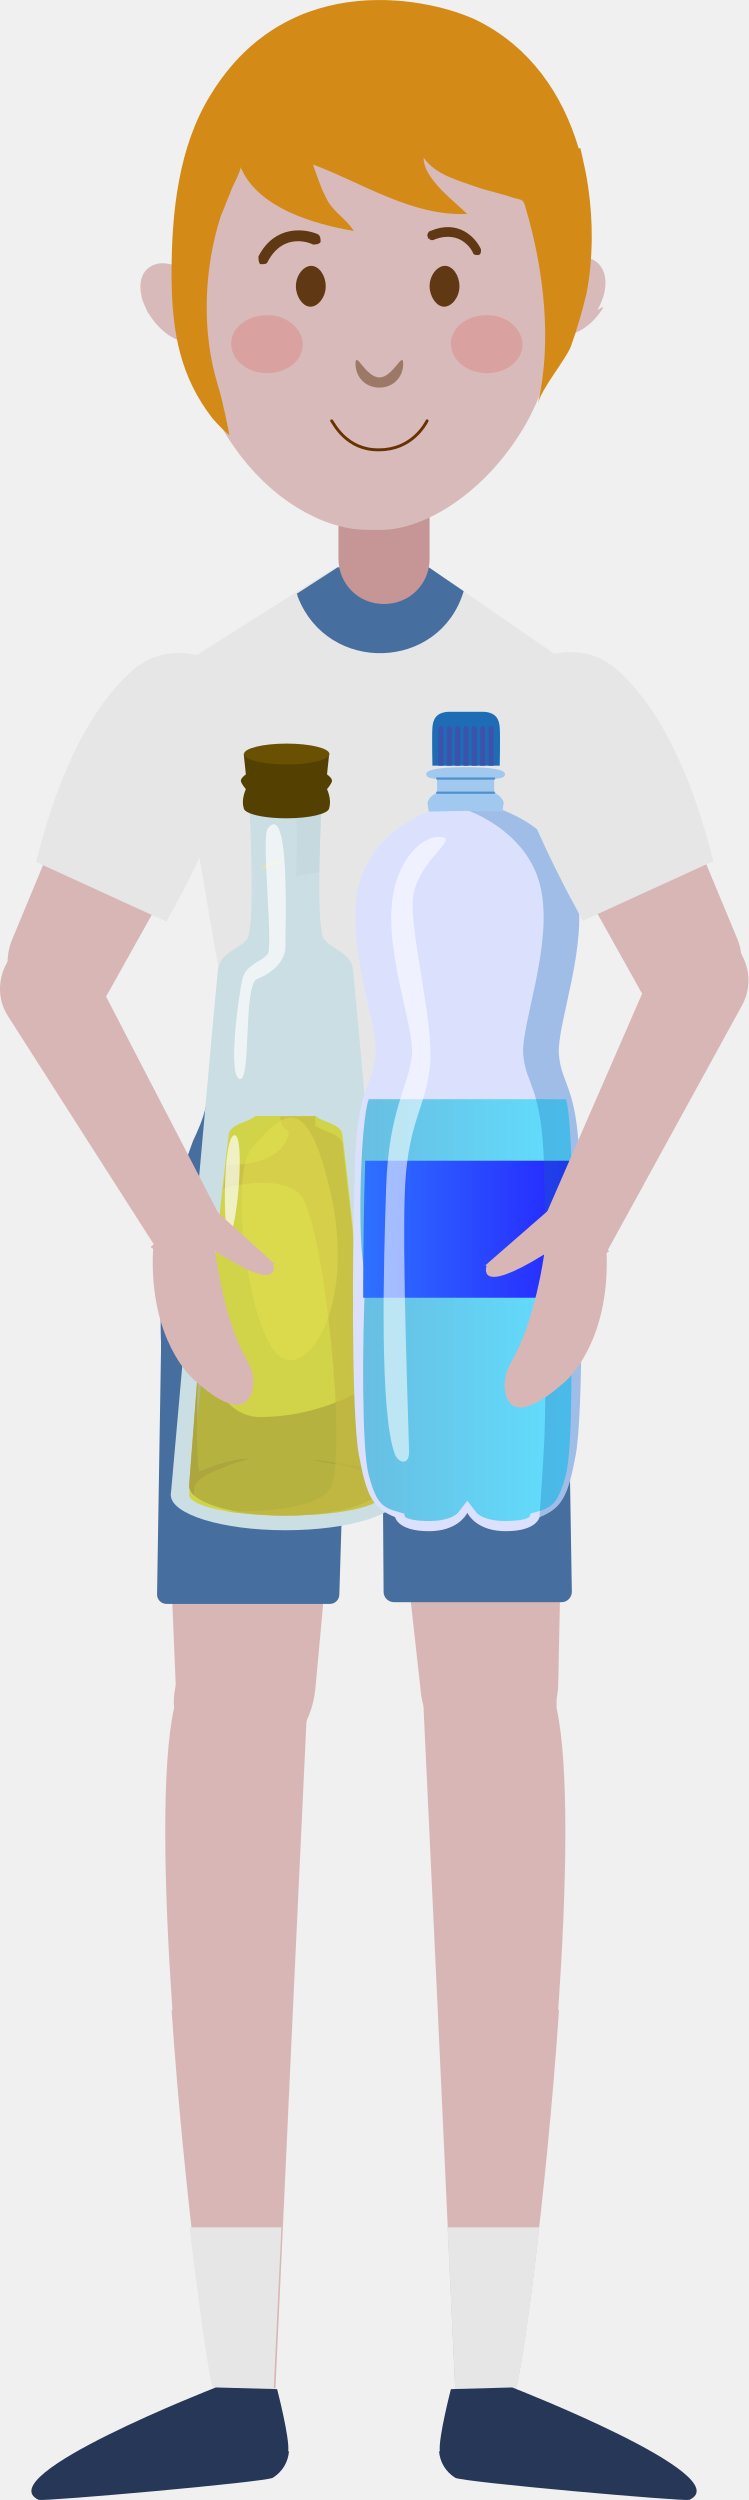
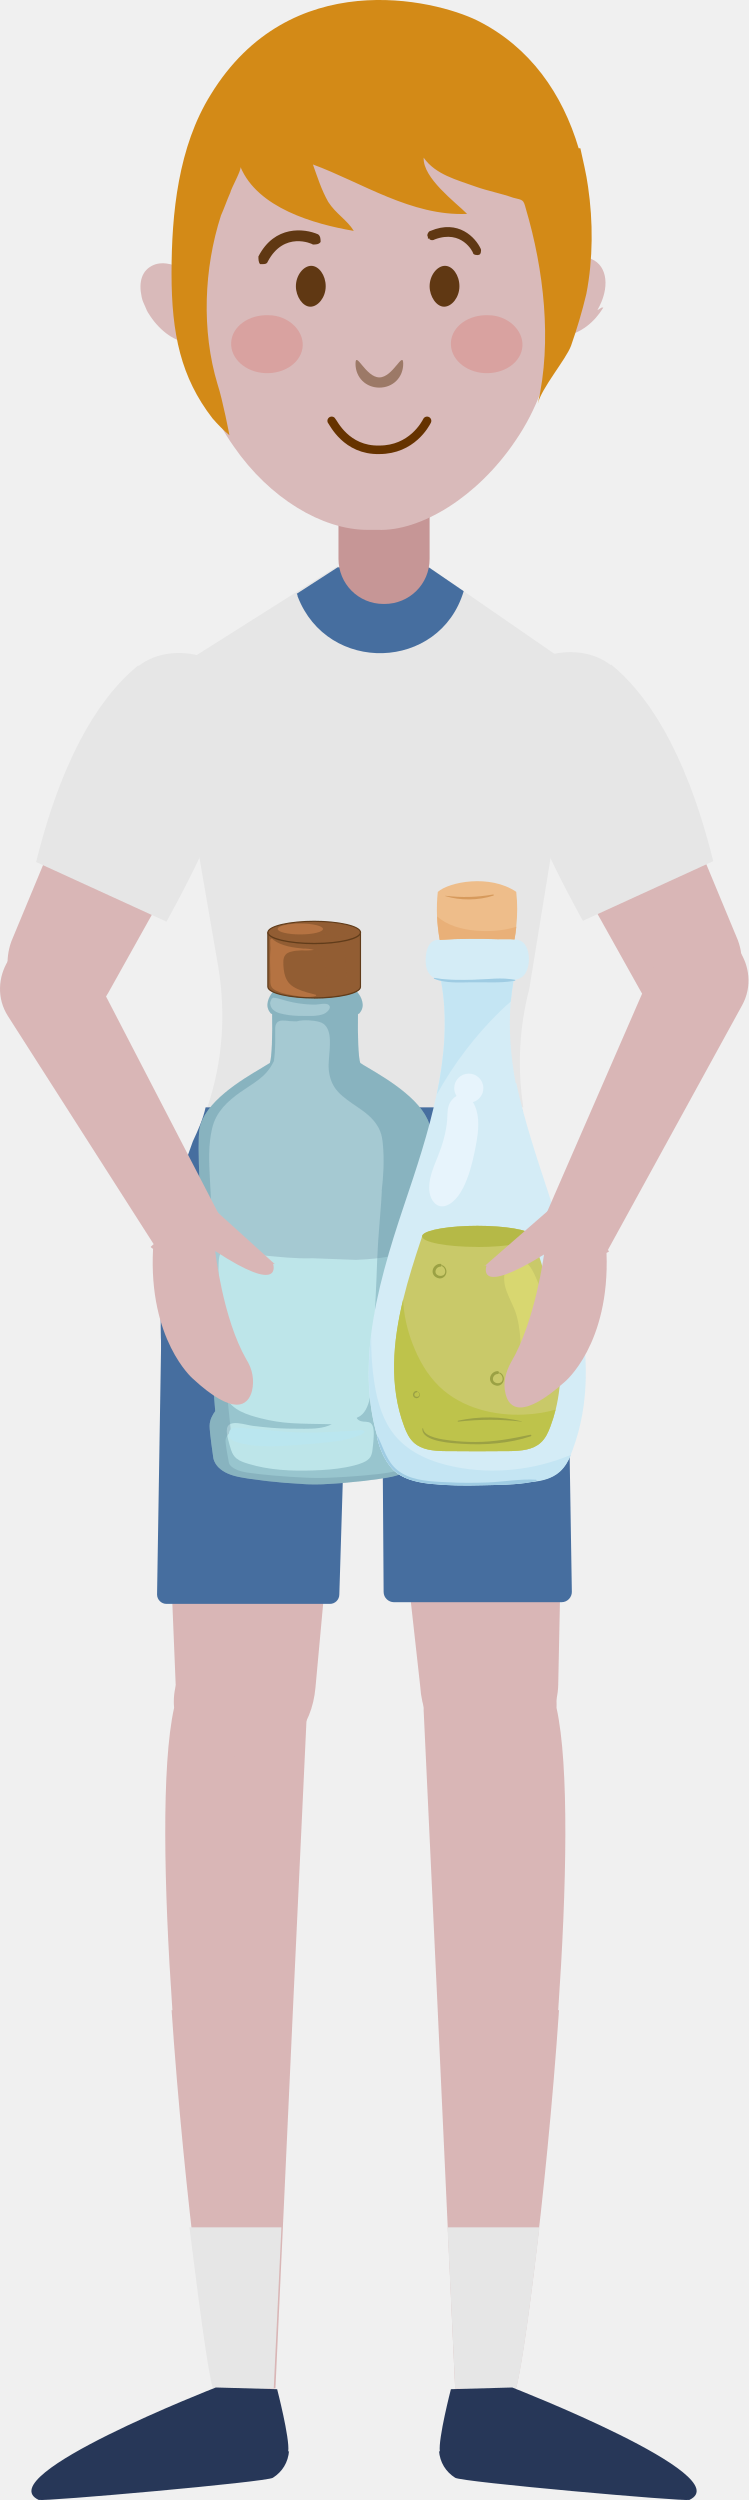
- <svg xmlns="http://www.w3.org/2000/svg" id="Ebene_2" data-name="Ebene 2" viewBox="0 0 254.64 850.5">
+ <svg xmlns="http://www.w3.org/2000/svg" id="Layer_2" data-name="Layer 2" viewBox="0 0 87.88 293.52">
  <defs>
    <style>
      .cls-1 {
+         fill: #bae6ef;
+       }
+ 
+       .cls-2, .cls-3 {
+         fill: #603813;
+       }
+ 
+       .cls-4 {
+         fill: #273758;
+       }
+ 
+       .cls-5 {
+         fill: #eebd8a;
+       }
+ 
+       .cls-6 {
+         fill: #e6e6e6;
+       }
+ 
+       .cls-7 {
+         fill: #e7f4fc;
+       }
+ 
+       .cls-8 {
+         fill: #c69696;
+       }
+ 
+       .cls-9 {
+         fill: #c9c969;
+       }
+ 
+       .cls-10 {
+         fill: #d9a2a0;
+       }
+ 
+       .cls-11 {
+         fill: #d4ecf6;
+       }
+ 
+       .cls-12 {
+         fill: #c4e5f3;
+       }
+ 
+       .cls-13 {
+         fill: #578c9e;
+       }
+ 
+       .cls-14 {
+         fill: #d79a5c;
+       }
+ 
+       .cls-15 {
+         fill: #9fcce3;
+       }
+ 
+       .cls-16 {
+         opacity: .51;
+       }
+ 
+       .cls-16, .cls-3 {
+         isolation: isolate;
+       }
+ 
+       .cls-16, .cls-17 {
+         fill: #925d33;
+       }
+ 
+       .cls-18 {
+         fill: #b57342;
+       }
+ 
+       .cls-19 {
+         fill: #b5b947;
+       }
+ 
+       .cls-20 {
+         fill: #613c1a;
+       }
+ 
+       .cls-21 {
+         fill: #bec34b;
+       }
+ 
+       .cls-22 {
+         fill: #d8d770;
+       }
+ 
+       .cls-23 {
+         fill: #9ba144;
+       }
+ 
+       .cls-24 {
+         opacity: .36;
+       }
+ 
+       .cls-25 {
+         fill: #a5c9d2;
+       }
+ 
+       .cls-3 {
+         opacity: .5;
+       }
+ 
+       .cls-26 {
+         fill: #bde5e9;
+       }
+ 
+       .cls-27 {
        fill: #d9b6b6;
      }

-       .cls-2 {
-         fill: #ede152;
-         opacity: .38;
-       }
- 
-       .cls-2, .cls-3, .cls-4, .cls-5, .cls-6, .cls-7, .cls-8 {
-         isolation: isolate;
-       }
- 
-       .cls-3 {
-         fill: #c4ba44;
-       }
- 
-       .cls-3, .cls-5 {
-         opacity: .64;
-       }
- 
-       .cls-9 {
-         opacity: .29;
-       }
- 
-       .cls-10 {
+       .cls-28 {
+         fill: #e9b078;
+       }
+ 
+       .cls-29 {
+         fill: #466e9f;
+       }
+ 
+       .cls-30 {
+         fill: #d9baba;
+       }
+ 
+       .cls-31 {
        fill: none;
        stroke: #630;
        stroke-linecap: round;
        stroke-miterlimit: 10;
      }

-       .cls-11 {
-         fill: #d9a2a0;
-       }
- 
-       .cls-12 {
-         fill: #cbdee3;
-       }
- 
-       .cls-4 {
-         fill: #bfd0d6;
-         opacity: .37;
-       }
- 
-       .cls-13 {
+       .cls-32 {
        fill: #d38a17;
      }
- 
-       .cls-14 {
-         fill: #d9baba;
-       }
- 
-       .cls-15 {
-         fill: #a1c8ee;
-       }
- 
-       .cls-16, .cls-8 {
-         fill: #603813;
-       }
- 
-       .cls-17 {
-         fill: #1e6cb6;
-       }
- 
-       .cls-18 {
-         fill: #e2e3ac;
-       }
- 
-       .cls-19 {
-         opacity: .56;
-       }
- 
-       .cls-5 {
-         fill: #a89f3b;
-       }
- 
-       .cls-20 {
-         fill: #273758;
-       }
- 
-       .cls-21 {
-         fill: url(#Unbenannter_Verlauf_14);
-       }
- 
-       .cls-22 {
-         fill: #1065b2;
-       }
- 
-       .cls-23 {
-         fill: #b8ae40;
-       }
- 
-       .cls-6 {
-         opacity: .67;
-       }
- 
-       .cls-6, .cls-7 {
-         fill: #fff;
-       }
- 
-       .cls-7 {
-         opacity: .57;
-       }
- 
-       .cls-24 {
-         fill: #466e9f;
-       }
- 
-       .cls-25 {
-         fill: #695101;
-       }
- 
-       .cls-26 {
-         fill: #c69696;
-       }
- 
-       .cls-27 {
-         fill: #544101;
-       }
- 
-       .cls-8 {
-         opacity: .5;
-       }
- 
-       .cls-28 {
-         fill: #3d52aa;
-       }
- 
-       .cls-29 {
-         fill: #d1d349;
-       }
- 
-       .cls-30 {
-         fill: url(#Unbenannter_Verlauf_16);
-       }
- 
-       .cls-31 {
-         fill: #dbe1fd;
-       }
- 
-       .cls-32 {
-         fill: #e6e6e6;
-       }
    </style>
-     <linearGradient id="Unbenannter_Verlauf_16" data-name="Unbenannter Verlauf 16" x1="122.6" y1="3899.35" x2="195.07" y2="3899.35" gradientTransform="translate(0 4345.05) scale(1 -1)" gradientUnits="userSpaceOnUse">
-       <stop offset="0" stop-color="#68bee2" />
-       <stop offset="1" stop-color="#61dfff" />
-     </linearGradient>
-     <linearGradient id="Unbenannter_Verlauf_14" data-name="Unbenannter Verlauf 14" x1="123.54" y1="3926.86" x2="194.41" y2="3926.86" gradientTransform="translate(0 4345.05) scale(1 -1)" gradientUnits="userSpaceOnUse">
-       <stop offset="0" stop-color="#2e71ff" />
-       <stop offset="1" stop-color="#2626ff" />
-     </linearGradient>
  </defs>
-   <g id="svg">
+   <g id="Layer_1-2" data-name="Layer 1">
    <g id="german-boy-bottles">
      <g>
-         <path class="cls-1" d="M190.2,683.57c-4.35,64.04-13.33,130.39-15.36,130.39l-19.99-1.45-6.08-131.84-4.64-98.81v-4.06c0-1.45,0-2.61.58-4.06,2.61-10.72,12.17-18.25,23.47-17.1,12.75.87,21.73,11.59,21.15,24.34,4.35,19.7,3.48,60.85.58,102.86h.29v-.29Z" />
-         <path class="cls-32" d="M183.53,757.74c-3.77,32.45-7.24,56.21-8.69,56.21l-19.99-1.45-2.61-54.76h31.29Z" />
-         <path class="cls-20" d="M149.34,833.66c.29,4.06,2.32,7.24,5.51,9.27,2.03,1.45,77.65,8.11,79.68,7.53,17.1-8.11-60.27-38.25-60.27-38.25l-20.86.58s-4.35,16.81-3.77,21.15h-.29v-.29Z" />
-         <g>
-           <path class="cls-1" d="M193.09,452.05l-2.61,93.01-.58,28.11c-.29,13.04-10.72,23.76-23.47,24.34-13.62.58-22.6-9.85-23.47-23.76l-3.19-28.69-9.27-87.8v-2.61c0-16.52,12.75-30.13,28.98-31.58,17.39-1.45,32.74,11.59,34.19,28.98h-.58,0Z" />
-           <path class="cls-24" d="M193.09,452.05l1.45,89.53c0,1.74-1.45,3.48-3.48,3.48h-57.08c-1.74,0-3.48-1.45-3.48-3.48l-.58-84.61v-2.61c0-16.52,12.75-30.13,28.98-31.58,17.39-1.45,32.74,11.59,34.19,28.98h0v.29h0Z" />
-         </g>
-       </g>
-       <g>
-         <path class="cls-1" d="M58.36,683.57c4.35,64.04,13.33,130.39,15.36,130.39l19.99-1.45,6.08-131.84,4.64-98.81v-4.06c0-1.45,0-2.61-.58-4.06-2.61-10.72-12.17-18.25-23.47-17.1-12.75.87-22.31,11.59-21.15,24.34-4.35,19.7-3.48,60.85-.58,102.86h-.29v-.29Z" />
-         <path class="cls-32" d="M95.74,757.74l-2.61,54.76-19.99,1.45c-1.45,0-4.64-23.76-8.69-56.21h31.29Z" />
-         <path class="cls-20" d="M98.34,833.66c-.29,4.06-2.32,7.24-5.51,9.27-2.03,1.45-77.65,8.11-79.68,7.53-17.1-8.11,60.27-38.25,60.27-38.25l20.86.58s4.35,16.81,3.77,21.15h.29v-.29Z" />
-         <g>
-           <path class="cls-1" d="M118.05,454.95v2.32l-8.11,88.38-2.61,28.4c-1.16,13.62-9.85,24.34-23.47,24.05-13.04-.58-23.18-11.01-24.05-24.05l-1.16-28.11-3.77-92.72c1.45-17.39,16.52-30.42,33.9-29.56,16.81.87,29.27,15.07,29.27,31.58h0v-.29Z" />
-           <path class="cls-24" d="M118.05,454.95v2.32l-2.61,85.19c0,1.74-1.45,3.19-3.19,3.19h-55.63c-1.74,0-3.19-1.45-3.19-3.19l1.45-89.53c1.45-17.39,16.52-30.42,33.9-29.56,16.81.87,29.27,15.07,29.27,31.58h0Z" />
-         </g>
-       </g>
-       <path class="cls-32" d="M197.73,228.65l-3.77,22.31-13.91,85.48c-3.48,13.33-4.06,26.95-2.03,40.28h-107.5c5.22-15.36,6.37-31.58,3.77-47.52l-13.33-77.36-4.06-22.89,4.06-2.32,53.6-33.9h31l48.68,33.61,3.77,2.32h-.29,0Z" />
-       <path class="cls-24" d="M192.8,461.32l-59.98,25.5h-17.68l-59.98-24.92c-1.74-17.1,1.16-43.17,5.8-59.98,1.45-4.93,3.19-9.56,4.64-13.62,1.74-3.77,3.48-7.53,4.35-11.59h107.5c1.16,6.08,2.32,12.75,4.35,18.54,2.32,7.24,4.64,15.94,6.08,26.66,1.74,10.14,5.51,26.08,3.77,39.41h1.16Z" />
-       <path class="cls-24" d="M157.74,201.12h0c-8.11,27.24-46.36,28.4-56.5,1.74,0,0,0-.58-.29-.87l13.91-8.98h31l11.88,8.11h-.29.29Z" />
-       <g>
-         <path class="cls-26" d="M130.51,205.47h0c-8.69,0-15.36-6.95-15.36-15.36v-22.89h31v22.89c0,8.69-6.95,15.36-15.36,15.36h-.29Z" />
-         <path class="cls-14" d="M205.26,104.63c-3.19,5.22-7.82,8.69-12.75,9.56h-4.06c-1.45,13.33-6.08,25.5-13.04,35.64-13.04,19.41-32.45,31-46.94,30.42h-3.48c-15.36,0-33.32-10.72-45.49-28.4-6.95-9.85-11.88-21.73-13.91-35.35h-1.16c-4.64,0-9.85-3.77-13.33-8.98-.58-.87-1.16-1.74-1.45-2.61-.58-1.45-1.16-2.32-1.45-3.77h0c-1.16-5.22,0-9.27,4.06-11.01h0c3.48-1.45,7.82,0,11.88,2.32,3.19-40.57,28.4-76.5,59.98-77.36,9.56,0,18.83,2.61,26.95,7.82,7.82,4.93,14.78,12.17,20.57,21.44h0c8.11,13.33,13.91,30.42,15.65,47.52h0c1.74-1.74,3.77-3.19,5.8-3.77,2.61-1.45,5.8-1.45,8.11,0,5.51,2.32,6.37,9.85,2.03,17.39l1.45-.87h.58Z" />
-         <g>
-           <path class="cls-16" d="M89.36,89.86c.58,0,1.45,0,1.74-.87,5.51-10.43,15.07-6.08,15.36-5.8.87,0,2.03,0,2.61-.87,0-.87,0-2.03-.87-2.61-4.64-2.03-14.78-3.19-20.28,7.53,0,.87,0,2.03.58,2.61h.87Z" />
-           <path class="cls-16" d="M146.15,81.45s.87.58,1.74,0c9.27-3.48,13.04,4.35,13.04,4.64,0,.58,1.45.87,2.03.58.58,0,.87-1.45.58-2.03-1.74-3.77-7.53-10.14-17.1-6.08-.58,0-1.45,1.45-.87,2.03v.58h.58v.29Z" />
-           <path class="cls-16" d="M100.66,97.39c0,3.48,2.32,6.95,4.93,6.95s5.22-3.19,5.22-6.95-2.32-6.95-4.93-6.95-5.22,3.19-5.22,6.95Z" />
-           <path class="cls-16" d="M146.15,97.39c0,3.48,2.32,6.95,4.93,6.95s5.22-3.19,5.22-6.95-2.32-6.95-4.93-6.95-5.22,3.19-5.22,6.95Z" />
-           <path class="cls-10" d="M112.83,143.17c.58.58,4.93,10.14,16.23,9.85,11.01,0,15.65-8.69,16.23-9.85" />
-           <path class="cls-8" d="M137.17,123.76c0,4.64-3.48,8.11-8.11,8.11s-8.11-3.48-8.11-8.11,3.48,4.64,8.11,4.64,8.11-9.27,8.11-4.64Z" />
-           <path class="cls-11" d="M166.15,107.24c6.37,0,11.88,4.93,11.59,10.43-.29,5.51-6.08,9.56-12.75,9.27s-11.88-4.93-11.59-10.43c.29-5.51,6.08-9.56,12.75-9.27Z" />
-           <path class="cls-11" d="M91.39,107.24c6.37,0,11.88,4.93,11.59,10.43s-6.08,9.56-12.75,9.27-11.88-4.93-11.59-10.43,6.08-9.56,12.75-9.27Z" />
-         </g>
-         <path class="cls-13" d="M196.86,50.45c-5.51-18.54-16.52-34.48-34.48-43.46-14.78-7.24-63.75-18.83-90.69,25.21-11.01,17.68-13.33,40.28-13.33,60.85s3.19,35.35,13.91,49.26c1.74,2.03,3.77,4.06,5.8,5.8,0,0-2.32-12.17-4.06-17.39-5.51-18.25-4.64-39.41,1.16-57.37,1.16-2.61,2.03-5.22,3.19-7.82.29-1.45,3.77-7.53,3.48-8.69,5.8,13.91,24.92,19.41,38.54,21.73-2.32-3.77-6.08-5.8-8.69-9.85-2.32-4.06-3.77-8.69-5.22-12.75,16.52,6.08,33.61,17.68,52.45,16.81-4.06-4.06-15.07-12.17-14.78-19.12,4.06,5.8,11.3,7.53,17.68,9.85,4.06,1.45,8.69,2.32,12.75,3.77,3.48.87,3.48.58,4.35,3.77,6.08,20.57,8.98,45.2,4.06,66.35,1.16-5.22,9.56-15.07,11.3-19.7,2.03-5.8,3.77-11.59,5.22-17.68,2.32-11.88,2.32-24.63.58-36.51-.58-4.35-1.74-8.98-2.61-13.04h-.58Z" />
-       </g>
-       <g>
-         <path class="cls-1" d="M20.11,347.45h0c-12.75-.58-20.86-14.49-16.23-27.24l32.74-78.81c4.93-12.46,17.96-18.83,29.84-14.2h0c13.91,5.51,19.41,22.89,11.88,36.22l-41.44,74.18c-3.48,6.37-10.14,9.85-17.1,9.56h.29v.29Z" />
-         <g id="s-deception-b-vinegar-closed-after">
-           <path class="cls-12" d="M136.13,508.56H58.11s15.27-172.44,16.02-178.54c.76-6.1,6.62-6.59,9.84-10.44,2.6-3.1,1.49-32.76.96-44.12-.13-2.73-.22-4.4-.22-4.4l12.41-.22,12.41.22s-.72,13.01-.88,25.6c-.13,10.73.14,21.15,1.62,22.92,3.22,3.84,9.08,4.34,9.84,10.44.75,6.1,16.02,178.54,16.02,178.54Z" />
-           <ellipse class="cls-12" cx="97.12" cy="508.56" rx="39.01" ry="12.03" />
-           <path class="cls-29" d="M129.92,508.45c0,.66-.41,1.3-1.17,1.9-3.82,3.03-16.53,5.25-31.62,5.25-7.63,0-14.65-.57-20.23-1.52h0c-5.04-.86-8.89-2.04-10.93-3.4-1.06-.7-1.63-1.45-1.63-2.23,0-.11.01-.23.04-.34.21-1.91,1.27-11.75,2.71-25.07.27-2.47.55-5.05.84-7.73,2.59-23.9,5.99-55.1,8.05-73.65h0c.35-3.19.67-6.01.94-8.35.48-4.26.8-6.94.89-7.44.64-3.63,6.46-3.92,9.17-6.21,1.39-1.17-.08,9.01,0,0h20.32c0,9.05-1.38-1.16,0,0,2.71,2.29,8.54,2.58,9.17,6.21.45,2.56,7,62.81,10.8,97.86.05.5.11.98.16,1.47,0,0,0,0,0,.01,1.32,12.2,2.28,21.08,2.48,22.9.03.11.04.23.04.34Z" />
-           <path class="cls-23" d="M77.52,498.62c-2.84,1.42-11.59,3.71-11.48,8.2.02.74-.02,1.34-.09,1.83-1.06-.99-1.63-2.05-1.63-3.16,0-.16.01-.32.04-.48.21-2.71,1.27-16.6,2.71-35.44.06-.36.12-.73.18-1.1,0,0-.8,31.26.64,32.13,0,0,8.1-3.61,14.55-4.27,6.45-.66-2.08.87-4.92,2.3Z" />
-           <path class="cls-23" d="M128.75,508.18s.68-5.28-5-7.58c-5.68-2.3-17.27-3.5-17.27-3.83s16.17,1.97,18.58,2.51c1.72.39,2.21-16.8,2.35-26.64,1.32,17.25,2.28,29.8,2.48,32.36.03.16.04.32.04.48,0,.93-.41,1.83-1.17,2.69Z" />
-           <path class="cls-5" d="M129.92,505.49c0,.93-.41,1.83-1.17,2.69-3.82,4.28-16.53,7.43-31.62,7.43-7.63,0-14.65-.8-20.23-2.15h0c-5.04-1.22-8.89-2.88-10.93-4.8-1.06-.99-1.63-2.05-1.63-3.16,0-.16.01-.32.04-.48.21-2.71,1.27-16.6,2.71-35.44.27-3.49.55-7.14.84-10.92,3.82,12.82,10.11,23.41,20.54,23.41,17.65,0,31.65-7.02,38.79-11.51.05.7.11,1.39.16,2.07,0,0,0,0,0,.02,1.32,17.25,2.28,29.8,2.48,32.36.03.16.04.32.04.48Z" />
-           <path class="cls-3" d="M129.92,508.62c0,.64-.41,1.27-1.17,1.85-3.82,2.96-16.53,5.13-31.62,5.13-7.63,0-14.65-.55-20.23-1.48h0s28.12,1.28,35.04-7.12c6.92-8.4-1.85-94.17-10.24-101.1-8.32-6.86-25.39-1.59-25.72-1.49.35-3.11.67-5.86.94-8.15,5,.1,16.54-.49,20.22-7.79,3.14-6.25-1.08-1.62-1.81-8.65l11.97-.16c0,8.83-1.38,2.15,0,3.29,2.71,2.23,8.54,2.52,9.17,6.06.46,2.54,7.19,62.96,10.96,96.93,0,0,0,0,0,.01,1.32,11.91,2.28,20.57,2.48,22.34.03.11.04.22.04.33Z" />
-           <path class="cls-4" d="M109.53,271.06s-.72,13.01-.88,25.6l-7.95,1.49s.7-14.21,0-19.86c-.53-4.34-10.95-3.47-15.77-2.83-.13-2.73-.22-4.4-.22-4.4l12.41-.22,12.41.22Z" />
-           <path class="cls-18" d="M88.85,295.58c0-1.42,3.75-2.57,8.37-2.57" />
-           <path class="cls-6" d="M91.07,281.86c-2.23,2.82,1.97,40.11,0,42.73s-7.3,3.34-8.57,8.39c-1.27,5.05-5.11,33.08-.98,34.07,4.13.98,1.06-32.23,6.04-34.07s9.7-6.16,9.55-11.12c-.15-4.97,1.82-49.95-6.05-40Z" />
-           <path class="cls-6" d="M79.53,386.23c-3.76,1.42-3.56,33.11-1.87,34.05,2.73,1.51,6.2-35.69,1.87-34.05Z" />
-           <path class="cls-2" d="M85.78,390.39c-7.98,8.56-1.75,59.98,8.31,70.11,10.05,10.13,27.09-15.61,18.53-54.09-8.55-38.48-17.54-26-26.84-16.01Z" />
-           <path class="cls-27" d="M112.94,265.75c-.2.99-1.69,2.73-1.69,2.73,0,0,1.67,3.51.74,6.36,0,1.96-6.51,3.55-14.54,3.55-3.12,0-6.02-.24-8.39-.65-3.72-.64-6.15-1.7-6.15-2.9-.94-2.86.73-6.36.73-6.36,0,0-1.49-1.73-1.69-2.73-.2-1,1.69-2.29,1.69-2.29l-.73-6.94,8.87.77,5.67.49,14.54-1.26-.74,6.94s1.89,1.29,1.69,2.29Z" />
-           <ellipse class="cls-25" cx="97.53" cy="256.52" rx="14.54" ry="3.55" />
-         </g>
-         <path class="cls-32" d="M47.06,226.33c-11.01,8.98-24.92,27.24-34.77,66.93l44.33,20.28s31-54.47,27.24-75.34c-2.61-14.49-24.63-21.15-36.8-11.59h0v-.29Z" />
-         <path class="cls-1" d="M18.95,319.05h0c4.93.87,8.98,3.77,11.3,8.69l46.07,88.96-22.31,9.27L2.72,345.71c-7.82-12.17,2.32-28.98,16.23-26.66h0Z" />
-         <path class="cls-1" d="M93.6,430.14l-24.41-22.1-17.94,16.18s.47.45.84.63c-1.64,31.01,13.45,44.11,13.45,44.11,14.17,13.12,18.96,9.28,20.24,4.21.85-3.68.14-7.43-1.94-10.69-8.05-14.06-10.57-36.83-10.57-36.83,23.19,15.16,19.69,4.41,19.69,4.41l.55-.19.1.27Z" />
-       </g>
-       <g>
-         <path class="cls-1" d="M234.82,347.16h0c12.75-.58,20.86-14.49,16.23-27.24l-32.74-78.81c-4.93-12.46-17.96-18.83-29.84-14.2h0c-13.91,5.51-19.41,22.89-11.88,36.22l41.44,74.18c3.48,6.37,10.14,9.85,17.1,9.56h-.29v.29Z" />
-         <g id="s-deception-b-water-closed-after">
-           <path class="cls-31" d="M197.2,395.67c-.88-26.43-6.17-26.43-7.05-36.84-.88-10.4,10.58-38.14,5.73-57.64-4.85-19.5-26-26-26-26l-10.9.43-10.9-.43s-21.15,6.5-26,26c-4.85,19.5,6.61,47.24,5.73,57.64-.88,10.4-6.17,10.4-7.05,36.84s-1.32,84.94,1.32,99.24c2.64,14.3,4.85,18.2,12.34,21.23,0,0,.88,4.77,11.46,4.77,9.33,0,12.49-5.05,13.1-6.25.62,1.19,3.77,6.25,13.1,6.25,10.58,0,11.46-4.77,11.46-4.77,7.49-3.03,9.7-6.93,12.34-21.23,2.64-14.3,2.2-72.8,1.32-99.24Z" />
-           <path class="cls-30" d="M192.51,373.95c2.86,7.65,2.6,68.39,1.9,75.85-4.37,13.66-.26-49.59.11-46.67.36,2.86-1.11-1.95,0,0,1.77,3.11-1.33,22.5-.79,33.27.9,18.05,1.26,56.49-1.27,65.61-2.56,9.22-4.37,10.84-10.23,12.42l-1.76.48-.3,1.08c-.4.45-2.48,1.46-8.1,1.46-7.39,0-9.64-2.43-10.02-2.91l-3.08-3.98-3.08,3.98c-.38.49-2.63,2.91-10.02,2.91-5.62,0-7.7-1.01-8.1-1.46l-.3-1.08-1.76-.48c-5.86-1.58-7.67-3.21-10.23-12.42-2.53-9.12-2.17-47.56-1.27-65.61.54-10.77,2.74-14.65,4.52-17.76,1.11-1.95-.63,42.55-.26,39.69-6.82-2.56-2.65-20.77-4.37-26-2.66-8.06-1.52-50.73,1.34-58.38h67.07Z" />
-           <path class="cls-21" d="M194.41,441.49c0-16.94-.29-34.12-.68-45.71-.01-.31-.02-.6-.03-.9h-69.45c-.01.3-.02.6-.03.9-.39,11.58-.67,28.76-.68,45.71h70.87Z" />
-           <g class="cls-9">
-             <path class="cls-22" d="M185.19,489.61c.63-14.53.75-67.5-.13-93.94-.88-26.43-6.17-26.43-7.05-36.84-.88-10.4,10.58-38.14,5.73-57.64-4.15-16.68-20.23-23.85-24.79-25.57h.02s10.9-.43,10.9-.43c0,0,21.15,6.5,26,26,4.85,19.5-6.61,47.24-5.73,57.64.88,10.4,6.17,10.4,7.05,36.84.88,26.43,1.32,84.94-1.32,99.24-2.64,14.3-4.85,18.2-12.34,21.23,0,0,1.28-17.89,1.66-26.53Z" />
-           </g>
-           <path class="cls-7" d="M134.42,494.91c-5.38-13.51-3.94-64.74-3.05-91.18.88-26.43,7.9-34.5,8.78-44.9.88-10.4-10.87-38.21-5.73-57.64,2.8-10.57,9.95-17.07,15.8-16.42,5.85.65-8.45,8.45-9.75,20.8-1.19,11.29,7.15,42.25,5.85,56.55-1.3,14.3-7.15,18.85-8.45,40.3-1.3,21.45,1.3,87.1,1.3,91.65s-3.64,3.6-4.75.83Z" />
-           <path class="cls-15" d="M158.88,260.99h0c-.16,0-.31,0-.47,0-.16,0-.31,0-.47,0h0c-9.49.06-13.14.97-12.93,2.52.22,1.6,3.68,1.37,3.68,1.37v4.81c-3.03,1.37-3.25,3.43-3.25,3.43l.43,2.98,12.53-.22,12.53.22.43-2.98s-.22-2.06-3.25-3.43v-4.81s3.47.23,3.68-1.37c.21-1.55-3.44-2.46-12.93-2.52Z" />
-           <g class="cls-19">
-             <path class="cls-22" d="M168.12,265.25h-19.43c-.21,0-.38-.17-.38-.38s.17-.38.38-.38h19.43c.21,0,.38.17.38.38s-.17.38-.38.38Z" />
-           </g>
-           <g class="cls-19">
-             <path class="cls-22" d="M168.12,270.06h-19.43c-.21,0-.38-.17-.38-.38s.17-.38.38-.38h19.43c.21,0,.38.17.38.38s-.17.38-.38.38Z" />
-           </g>
+         <path class="cls-27" d="M65.64,235.91c-1.5,22.1-4.6,45-5.3,45l-6.9-.5-2.1-45.5-1.6-34.1v-1.4c0-.5,0-.9.2-1.4.9-3.7,4.2-6.3,8.1-5.9,4.4.3,7.5,4,7.3,8.4,1.5,6.8,1.2,21,.2,35.5h.1v-.1Z" />
+         <path class="cls-6" d="M63.34,261.51c-1.3,11.2-2.5,19.4-3,19.4l-6.9-.5-.9-18.9h10.8Z" />
+         <path class="cls-4" d="M51.54,287.71c.1,1.4.8,2.5,1.9,3.2.7.5,26.8,2.8,27.5,2.6,5.9-2.8-20.8-13.2-20.8-13.2l-7.2.2s-1.5,5.8-1.3,7.3h-.1v-.1Z" />
+         <g>
+           <path class="cls-27" d="M66.64,156.01l-.9,32.1-.2,9.7c-.1,4.5-3.7,8.2-8.1,8.4-4.7.2-7.8-3.4-8.1-8.2l-1.1-9.9-3.2-30.3v-.9c0-5.7,4.4-10.4,10-10.9,6-.5,11.3,4,11.8,10h-.2,0Z" />
+           <path class="cls-29" d="M66.64,156.01l.5,30.9c0,.6-.5,1.2-1.2,1.2h-19.7c-.6,0-1.2-.5-1.2-1.2l-.2-29.2v-.9c0-5.7,4.4-10.4,10-10.9,6-.5,11.3,4,11.8,10h0v.1h0Z" />
+         </g>
+       </g>
+       <g>
+         <path class="cls-27" d="M20.14,235.91c1.5,22.1,4.6,45,5.3,45l6.9-.5,2.1-45.5,1.6-34.1v-1.4c0-.5,0-.9-.2-1.4-.9-3.7-4.2-6.3-8.1-5.9-4.4.3-7.7,4-7.3,8.4-1.5,6.8-1.2,21-.2,35.5h-.1v-.1Z" />
+         <path class="cls-6" d="M33.04,261.51l-.9,18.9-6.9.5c-.5,0-1.6-8.2-3-19.4h10.8Z" />
+         <path class="cls-4" d="M33.94,287.71c-.1,1.4-.8,2.5-1.9,3.2-.7.5-26.8,2.8-27.5,2.6-5.9-2.8,20.8-13.2,20.8-13.2l7.2.2s1.5,5.8,1.3,7.3h.1v-.1Z" />
+         <g>
+           <path class="cls-27" d="M40.74,157.01v.8l-2.8,30.5-.9,9.8c-.4,4.7-3.4,8.4-8.1,8.3-4.5-.2-8-3.8-8.3-8.3l-.4-9.7-1.3-32c.5-6,5.7-10.5,11.7-10.2,5.8.3,10.1,5.2,10.1,10.9h0v-.1Z" />
+           <path class="cls-29" d="M40.74,157.01v.8l-.9,29.4c0,.6-.5,1.1-1.1,1.1h-19.2c-.6,0-1.1-.5-1.1-1.1l.5-30.9c.5-6,5.7-10.5,11.7-10.2,5.8.3,10.1,5.2,10.1,10.9h0Z" />
+         </g>
+       </g>
+       <path class="cls-6" d="M68.24,78.91l-1.3,7.7-4.8,29.5c-1.2,4.6-1.4,9.3-.7,13.9H24.34c1.8-5.3,2.2-10.9,1.3-16.4l-4.6-26.7-1.4-7.9,1.4-.8,18.5-11.7h10.7l16.8,11.6,1.3.8h-.1,0Z" />
+       <path class="cls-29" d="M66.54,159.21l-20.7,8.8h-6.1l-20.7-8.6c-.6-5.9.4-14.9,2-20.7.5-1.7,1.1-3.3,1.6-4.7.6-1.3,1.2-2.6,1.5-4h37.1c.4,2.1.8,4.4,1.5,6.4.8,2.5,1.6,5.5,2.1,9.2.6,3.5,1.9,9,1.3,13.6h.4Z" />
+       <path class="cls-29" d="M54.44,69.41h0c-2.8,9.4-16,9.8-19.5.6,0,0,0-.2-.1-.3l4.8-3.1h10.7l4.1,2.8h-.1.1Z" />
+       <g>
+         <path class="cls-8" d="M45.04,70.91h0c-3,0-5.3-2.4-5.3-5.3v-7.9h10.7v7.9c0,3-2.4,5.3-5.3,5.3h-.1Z" />
+         <path class="cls-30" d="M70.84,36.11c-1.1,1.8-2.7,3-4.4,3.3h-1.4c-.5,4.6-2.1,8.8-4.5,12.3-4.5,6.7-11.2,10.7-16.2,10.5h-1.2c-5.3,0-11.5-3.7-15.7-9.8-2.4-3.4-4.1-7.5-4.8-12.2h-.4c-1.6,0-3.4-1.3-4.6-3.1-.2-.3-.4-.6-.5-.9-.2-.5-.4-.8-.5-1.3h0c-.4-1.8,0-3.2,1.4-3.8h0c1.2-.5,2.7,0,4.1.8,1.1-14,9.8-26.4,20.7-26.7,3.3,0,6.5.9,9.3,2.7,2.7,1.7,5.1,4.2,7.1,7.4h0c2.8,4.6,4.8,10.5,5.4,16.4h0c.6-.6,1.3-1.1,2-1.3.9-.5,2-.5,2.8,0,1.9.8,2.2,3.4.7,6l.5-.3h.2Z" />
+         <g>
+           <path class="cls-2" d="M30.84,31.01c.2,0,.5,0,.6-.3,1.9-3.6,5.2-2.1,5.3-2,.3,0,.7,0,.9-.3,0-.3,0-.7-.3-.9-1.6-.7-5.1-1.1-7,2.6,0,.3,0,.7.2.9h.3Z" />
+           <path class="cls-2" d="M50.44,28.11s.3.2.6,0c3.2-1.2,4.5,1.5,4.5,1.6,0,.2.5.3.7.2.2,0,.3-.5.2-.7-.6-1.3-2.6-3.5-5.9-2.1-.2,0-.5.5-.3.7v.2h.2v.1Z" />
+           <path class="cls-2" d="M34.74,33.61c0,1.2.8,2.4,1.7,2.4s1.8-1.1,1.8-2.4-.8-2.4-1.7-2.4-1.8,1.1-1.8,2.4Z" />
+           <path class="cls-2" d="M50.44,33.61c0,1.2.8,2.4,1.7,2.4s1.8-1.1,1.8-2.4-.8-2.4-1.7-2.4-1.8,1.1-1.8,2.4Z" />
+           <path class="cls-31" d="M38.94,49.41c.2.2,1.7,3.5,5.6,3.4,3.8,0,5.4-3,5.6-3.4" />
+           <path class="cls-3" d="M47.34,42.71c0,1.6-1.2,2.8-2.8,2.8s-2.8-1.2-2.8-2.8,1.2,1.6,2.8,1.6,2.8-3.2,2.8-1.6Z" />
+           <path class="cls-10" d="M57.34,37.01c2.2,0,4.1,1.7,4,3.6s-2.1,3.3-4.4,3.2-4.1-1.7-4-3.6,2.1-3.3,4.4-3.2Z" />
+           <path class="cls-10" d="M31.54,37.01c2.2,0,4.1,1.7,4,3.6s-2.1,3.3-4.4,3.2-4.1-1.7-4-3.6,2.1-3.3,4.4-3.2Z" />
+         </g>
+         <path class="cls-32" d="M67.94,17.41c-1.9-6.4-5.7-11.9-11.9-15C50.94-.09,34.04-4.09,24.74,11.11c-3.8,6.1-4.6,13.9-4.6,21s1.1,12.2,4.8,17c.6.7,1.3,1.4,2,2,0,0-.8-4.2-1.4-6-1.9-6.3-1.6-13.6.4-19.8.4-.9.7-1.8,1.1-2.7.1-.5,1.3-2.6,1.2-3,2,4.8,8.6,6.7,13.3,7.5-.8-1.3-2.1-2-3-3.4-.8-1.4-1.3-3-1.8-4.4,5.7,2.1,11.6,6.1,18.1,5.8-1.4-1.4-5.2-4.2-5.1-6.6,1.4,2,3.9,2.6,6.1,3.4,1.4.5,3,.8,4.4,1.3,1.2.3,1.2.2,1.5,1.3,2.1,7.1,3.1,15.6,1.4,22.9.4-1.8,3.3-5.2,3.9-6.8.7-2,1.3-4,1.8-6.1.8-4.1.8-8.5.2-12.6-.2-1.5-.6-3.1-.9-4.5h-.2Z" />
+       </g>
+       <g>
+         <path class="cls-25" d="M50.56,132.58c-.53-3.18-4.96-5.8-7.33-7.21-.36-.21-.77-.45-.93-.57-.23-.61-.32-3.33-.27-5.73l.17-.1.08-.11c.64-.81.12-1.84-.28-2.32l-.21-.26-2.6-.06v-.1h-.08l-2.12.05-2.12-.05h-.08v.1l-2.6.06-.21.26c-.4.48-.92,1.51-.28,2.32l.08.11.17.1c.05,2.4-.03,5.12-.27,5.73-.16.11-.57.35-.93.57-2.38,1.41-6.8,4.03-7.33,7.21-.58,3.5,1.58,29.79,1.85,33.1-.26.35-.66.99-.66,1.73,0,.81.39,3.41.43,3.73.04.3.36,1.7,2.89,2.24,1.64.35,4.94.72,7.52.85h.01c.36.03.8.05,1.3.05.07,0,.14,0,.21,0,.07,0,.14,0,.21,0,.51,0,.95-.02,1.3-.05h.01c2.58-.13,5.87-.5,7.52-.85,2.53-.54,2.85-1.94,2.89-2.24.05-.33.43-2.92.43-3.73,0-.74-.39-1.38-.66-1.73.28-3.31,2.44-29.6,1.85-33.1Z" />
+         <path class="cls-26" d="M49.38,147.65c-.24-1.4-2.44-.24-4.02-.07-.62.11-1.69.26-3.57.34l-5.06-.19c-2.1.07-4.15-.19-5.26-.28-2.04-.13-5.45-1.55-5.72.12-.56,2.57,1.36,20.52,1.36,20.52,0,0-.63.5-.63,1.06s.4,2.59.4,2.59c0,0,.09.82,2.16,1.15,1.44.23,4.48.5,6.95.6h0c.38.03.84.03,1.36.03.52,0,.98,0,1.36-.03h0c2.47-.09,5.51-.36,6.95-.6,2.07-.34,2.16-1.15,2.16-1.15,0,0,.4-2.03.4-2.59s-.63-1.06-.63-1.06c0,0,2.37-17.88,1.8-20.45Z" />
+         <g class="cls-24">
+           <path class="cls-13" d="M50.56,132.58c-.53-3.18-4.96-5.8-7.33-7.21-.36-.21-.77-.45-.93-.57-.23-.61-.32-3.33-.27-5.73l.17-.1.08-.11c.64-.81.12-1.84-.28-2.32l-.21-.26-2.6-.06v-.1h-.08l-2.12.05-2.12-.05h-.08v.1l-2.6.06-.21.26c-.4.48-.92,1.51-.28,2.32l.08.11.17.1c.05,2.4-.03,5.12-.27,5.73-.16.11-.57.35-.93.57-2.38,1.41-6.8,4.03-7.33,7.21-.58,3.5,1.58,29.79,1.85,33.1-.26.35-.66.99-.66,1.73,0,.81.39,3.41.43,3.73.04.3.36,1.7,2.89,2.24,1.64.35,4.94.72,7.52.85h.01c.36.03.8.05,1.3.05.07,0,.14,0,.21,0,.07,0,.14,0,.21,0,.51,0,.95-.02,1.3-.05h.01c2.58-.13,5.87-.5,7.52-.85,2.53-.54,2.85-1.94,2.89-2.24.05-.33.43-2.92.43-3.73,0-.74-.39-1.38-.66-1.73.28-3.31,2.44-29.6,1.85-33.1ZM31.72,117.88c-.01-.17.03-.32.11-.46.01-.06.04-.12.09-.17.02-.02.04-.03.06-.04.02-.03.05-.05.08-.08.03-.03.07,0,.06.03.06,0,.11,0,.17,0,.17.01.34.06.5.11.18.05.35.1.53.15.73.21,1.48.37,2.24.45.38.04.76.07,1.14.08.13,0,.25,0,.38,0,.12-.01.24-.03.35-.04.25-.03.51-.07.77-.05.19.01.42.07.5.27.09.21-.07.42-.21.57-.08.09-.17.16-.27.23-.1.07-.22.12-.33.16-.6.2-1.26.2-1.88.19-.7,0-1.4,0-2.1-.1-.37-.05-.73-.12-1.09-.22-.27-.08-.52-.2-.73-.39-.19-.17-.33-.4-.35-.66ZM44.83,139.84c-.1,1.95-.3,3.91-.43,5.86-.1,1.48-.14,2.97-.2,4.45-.06,1.54-.13,3.08-.21,4.62-.08,1.55-.18,3.1-.29,4.64-.07.98-.04,1.96-.08,2.94-.04.96-.13,1.97-.53,2.86-.17.38-.41.76-.76,1.01-.1.07-.2.12-.31.17-.09.04-.18.06-.1.17.18.24.49.33.77.35.4.03.81,0,1.02.41.19.37.18.84.17,1.25-.01.42-.06.83-.1,1.24-.04.39-.07.82-.25,1.17-.19.37-.55.58-.92.74-.63.27-1.33.42-2,.55-1.27.24-2.57.33-3.85.37-2.54.09-5.17-.03-7.61-.78-.47-.14-.96-.3-1.35-.6-.33-.25-.53-.61-.66-1-.13-.4-.25-.81-.35-1.22-.1-.41-.21-.87-.14-1.3.13-.85,1.21-.68,1.82-.57.42.07.83.19,1.24.24.74.09,1.48.17,2.22.23,1.26.1,2.53.11,3.79.11,1.07,0,2.26-.03,3.23-.53-.28,0-.55-.02-.83-.02-1.29-.03-2.59-.03-3.88-.11-1.23-.08-2.43-.26-3.62-.57-1.54-.39-3.45-.95-4.11-2.56-.21-.52-.27-1.11-.36-1.66-.1-.62-.19-1.25-.27-1.88-.16-1.29-.27-2.59-.38-3.88-.21-2.61-.44-5.21-.55-7.82-.08-1.73-.11-3.47-.07-5.2-.06-1.16-.1-2.32-.15-3.48-.04-1.02-.12-2.03-.15-3.05-.04-1.05-.04-2.11.09-3.16.11-.93.3-1.89.75-2.72.86-1.59,2.42-2.65,3.89-3.61.72-.47,1.43-.96,2-1.61.35-.4.62-.84.85-1.31.05-.35.08-.71.11-1.06.05-.73.05-1.46.04-2.2,0-.22-.01-.44,0-.66.02-.2.07-.42.2-.58.16-.19.4-.25.64-.26.31-.01.61.04.91.07.25.02.5.03.75.03.48-.13,1.01-.15,1.48-.12.41.02.83.08,1.23.19.32.09.59.27.78.54.44.61.45,1.47.43,2.19-.02.78-.13,1.55-.15,2.32-.01.92.2,1.87.71,2.64.51.76,1.26,1.31,2,1.83.87.61,1.8,1.17,2.51,1.98.33.38.62.8.81,1.27.23.54.3,1.12.35,1.7.16,1.79.06,3.59-.15,5.38Z" />
+         </g>
+         <path class="cls-1" d="M43.23,132.41s0,0,0,0c0,0,0,0,0,0,0,0,0,0,0,0,0,0,0,0,0,0Z" />
+         <path class="cls-1" d="M33.84,120.73s0,0,0,0c0,0,0,0,0,0,0,0,0,0,0,0Z" />
+         <path class="cls-1" d="M47.74,148.24c-.24-.13-.57-.18-.84-.1-.21.01-.42.06-.61.16-.05.03-.1.08-.1.14.02.23.26.38.44.48.25.13.53.21.8.23.21.02.49,0,.62-.19.17-.27-.09-.59-.31-.71Z" />
+         <path class="cls-1" d="M42.79,168.06c-.08-.12-.23-.15-.37-.16-.17,0-.34.01-.51.04-.48.06-.96.07-1.44.1-1.14.07-2.28.13-3.43.15-1.15.02-2.3-.01-3.44-.09-.58-.04-1.16-.09-1.74-.15-.57-.06-1.14-.13-1.71-.17-.55-.05-1.11-.06-1.66-.13-.15,0-.31-.01-.46-.02-.21,0-.42-.02-.63.03-.14.04-.27.11-.36.22-.09.1-.14.24-.16.37-.01.1-.01.19,0,.29.05.22.15.4.35.53.23.15.51.23.77.3.29.09.59.16.9.21.62.12,1.25.18,1.89.21,1.31.06,2.63-.03,3.94-.12,1.36-.09,2.73-.22,4.09-.37.65-.07,1.31-.17,1.95-.33.3-.07.59-.16.88-.25.26-.08.53-.16.77-.29.12-.07.23-.14.33-.24.03-.02.07-.09.04-.13Z" />
+         <g>
          <g>
-             <path class="cls-17" d="M170.01,260.47s.22-10.3,0-13.05c-.22-2.75-1.3-5.04-5.42-5.27h-12.06c-4.12.23-5.2,2.52-5.42,5.27-.22,2.75,0,13.05,0,13.05h22.9Z" />
            <g>
-               <path class="cls-28" d="M159.4,247.87c0-.48-.39-.87-.87-.87s-.87.39-.87.87v12.6h1.73v-12.6Z" />
-               <path class="cls-28" d="M156.56,247.87c0-.48-.39-.87-.87-.87s-.87.39-.87.87v12.6h1.73v-12.6h0Z" />
-               <path class="cls-28" d="M150.88,260.47v-12.6c0-.48-.39-.87-.87-.87s-.87.39-.87.87v12.6h1.73Z" />
-               <path class="cls-28" d="M153.72,247.87c0-.48-.39-.87-.87-.87s-.87.39-.87.87v12.6h1.73v-12.6h0Z" />
-               <path class="cls-28" d="M167.92,247.87c0-.48-.39-.87-.87-.87s-.87.39-.87.87v12.6h1.73v-12.6h0Z" />
-               <path class="cls-28" d="M162.24,247.87c0-.48-.39-.87-.87-.87s-.87.39-.87.87v12.6h1.73v-12.6h0Z" />
-               <path class="cls-28" d="M165.08,247.87c0-.48-.39-.87-.87-.87s-.87.39-.87.87v12.6h1.73v-12.6Z" />
+               <path class="cls-17" d="M42.32,109.53l-10.87-.02v6.35c0,.72,2.43,1.31,5.44,1.31s5.44-.59,5.44-1.31c0-.02,0-.04,0-.05h0v-6.28Z" />
+               <path class="cls-16" d="M42.32,109.53l-10.85-.02c.09.23.25.44.41.62.29.31.63.54,1.01.72.84.42,1.76.61,2.68.78.42.08.84.15,1.25.26.38.1.76.26,1.01.57.27.32.36.77.4,1.18.02.21.04.43.05.64.02.23.03.46.03.7,0,.71-.07,1.43-.04,2.14,2.33-.15,4.05-.66,4.05-1.27,0-.02,0-.04,0-.05h0v-6.28Z" />
+               <path class="cls-16" d="M42.32,109.53l-10.4-.02c.07.23.25.42.45.57.3.22.65.37,1,.49.3.1.6.18.91.24.64.13,1.3.2,1.95.23.67.03,1.34.01,2.01,0,.32,0,.64-.02.97-.01.23,0,.48.01.7.1.22.09.38.25.48.46.1.22.13.47.15.71.02.24.02.47.03.71.02.35.04.69.06,1.04.03.69.05,1.38.07,2.07,0,.23,0,.45.01.68,1-.24,1.61-.57,1.61-.93,0-.02,0-.04,0-.05h0v-6.28h0Z" />
+               <path class="cls-20" d="M36.89,117.24c-2.71,0-5.51-.52-5.51-1.38v-6.35s0-.04.02-.05c.01-.01.03-.02.05-.02l10.87.02s.07.03.07.07v6.28s0,.01,0,.02c0,.01,0,.02,0,.04,0,.87-2.8,1.38-5.51,1.38ZM31.53,109.58v6.28c0,.6,2.15,1.23,5.36,1.23s5.36-.64,5.36-1.23c0-.01,0-.03,0-.04,0-.01,0-.03,0-.04v-6.18l-10.72-.02Z" />
+             </g>
+             <g>
+               <ellipse class="cls-17" cx="36.89" cy="109.48" rx="5.44" ry="1.31" />
+               <ellipse class="cls-18" cx="35.26" cy="109.07" rx="2.66" ry=".64" />
+               <path class="cls-18" d="M35.5,109.08c0,.17-.56.3-1.26.3s-1.26-.14-1.26-.3.56-.3,1.26-.3c.69,0,1.26.14,1.26.3Z" />
+               <path class="cls-16" d="M38.39,108.22c.11.03.21.06.32.09.3.1.89.35.64.76-.12.21-.35.33-.57.42-.26.1-.55.16-.83.2-.68.1-1.37.14-2.06.14-.6,0-1.2-.03-1.79-.08-.39-.03-.79-.07-1.18-.15-.19-.04-.38-.09-.56-.17-.12-.06-.26-.14-.32-.26-.05-.1-.03-.2.02-.29-.4.18-.62.39-.62.61,0,.72,2.43,1.31,5.44,1.31s5.44-.59,5.44-1.31c0-.6-1.66-1.1-3.93-1.26Z" />
+               <path class="cls-16" d="M40.82,108.58c.09.2.11.43.03.62-.14.38-.55.55-.9.69-.46.17-.94.27-1.42.34-.5.07-1,.1-1.51.12-.49.02-.98.02-1.47.02-.91,0-1.85,0-2.74-.26-.21-.06-.42-.14-.61-.24-.18-.09-.37-.21-.48-.38-.07-.1-.1-.22-.09-.34-.12.11-.18.22-.18.34,0,.72,2.43,1.31,5.44,1.31s5.44-.59,5.44-1.31c0-.35-.57-.67-1.51-.9Z" />
+               <path class="cls-20" d="M36.89,110.86c-2.71,0-5.51-.52-5.51-1.38s2.8-1.38,5.51-1.38,5.51.52,5.51,1.38c0,.87-2.8,1.38-5.51,1.38ZM36.89,108.24c-3.21,0-5.36.64-5.36,1.23s2.15,1.23,5.36,1.23,5.36-.64,5.36-1.23c0-.6-2.15-1.23-5.36-1.23Z" />
            </g>
          </g>
-         </g>
-         <path class="cls-32" d="M207.87,226.04c11.01,8.98,24.92,27.24,34.77,66.93l-44.33,20.28s-31-54.47-27.24-75.34c2.61-14.49,24.63-21.15,36.8-11.59h0v-.29Z" />
-         <path class="cls-1" d="M234.53,316.45h0c-4.93,1.16-8.69,4.35-10.72,9.27l-39.99,91.85,22.89,7.82,45.78-83.45c6.95-12.75-4.06-28.69-17.68-25.5h-.29,0Z" />
-         <path class="cls-1" d="M164.9,430.65l24.73-21.56,17.62,16.58s-.5.41-.89.55c1.18,31.08-14.16,43.85-14.16,43.85-14.42,12.87-19.1,9.15-20.21,3.88-.91-3.6.23-7.53,1.93-10.58,8.16-13.8,11.19-36.6,11.19-36.6-23.44,14.51-19.56,3.85-19.56,3.85l-.53-.24h0l-.12.26Z" />
+           <path class="cls-18" d="M37.1,116.8c-.74-.19-1.49-.37-2.18-.69-.32-.15-.63-.32-.89-.58-.23-.23-.39-.51-.51-.81-.11-.3-.18-.61-.21-.93-.04-.33-.06-.67-.04-.99.02-.25.08-.5.24-.69.16-.2.41-.31.65-.37.41-.11.84-.15,1.26-.16.03,0,.05,0,.08,0,.06,0,.11,0,.17.01.36.03,1.26-.05,1.17-.07-.39-.11-.79-.15-1.2-.15-.02,0-.04,0-.05,0-.27-.03-.53-.05-.8-.09-.66-.08-1.33-.23-1.94-.49-.33-.14-.63-.33-.9-.57-.09-.08-.22.06-.22.15-.01.34,0,.68.03,1.01-.01.13-.02.26-.03.39-.03.43-.03.88-.02,1.31,0,.44.02.88.03,1.31.01.31,0,.62,0,.92.02.28.08.56.3.75.22.19.5.32.78.42.59.22,1.2.32,1.82.42.78.13,1.62.24,2.39.05.04,0,.15-.13.06-.15Z" />
+         </g>
+       </g>
+       <g>
+         <path class="cls-11" d="M67.92,153.18s.06-.03.06-.07c0-.98-.32-1.99-.55-2.93-.25-1.03-.53-2.06-.83-3.08-.67-2.33-1.43-4.64-2.19-6.95-1.41-4.28-2.84-8.56-3.79-12.96,0-.04-.05-.05-.08-.03-.59-3.2-.85-6.41-.57-9.58.07-.8.18-1.61.32-2.41.06,0,.11-.02.17-.03.05,0,.05-.07.02-.1.28-.06.54-.16.77-.31.74-.47,1.01-1.86.76-2.96-.15-.64-.48-1.17-1.01-1.36-.18-.06-.38-.1-.59-.13.09-.49.1-.85.16-1.35.15-1.39.15-2.78,0-4.09-3.13-2.13-7.72-1.27-9.01-.11-.1.92-.13,1.89-.09,2.86.04.92-.01,1.82.15,2.73,0,0-.02,0-.03,0-.23.02-.47.04-.68.14-.93.46-1.03,2.11-.88,2.99.1.55.41,1.09.91,1.34-.03.02-.03.07.02.09.26.11.53.19.81.25.8,4.39.42,8.88-.51,13.34-.92,4.41-2.39,8.8-3.82,13.04-1.65,4.92-3.25,10.11-3.88,15.26-.49,4.01-.39,8.01.73,11.85-.02,0-.04.03-.04.06.25,1.12.69,2.31,1.4,3.26.19.29.41.56.67.79.5.45,1.09.75,1.73.94.75.26,1.55.4,2.32.49,2.03.22,4.1.25,6.14.19,1.91-.06,3.98-.03,5.88-.39,1.24-.11,2.45-.41,3.35-1.23.58-.53.97-1.23,1.28-1.96.07-.18.14-.36.21-.54,2.05-5.47,1.84-11.31.68-17.09Z" />
+         <path class="cls-9" d="M62.63,145.44c-.03-.09-.06-.18-.09-.27h0c0-.06-.02-.11-.06-.17-.41-.61-3.14-1.08-6.43-1.08s-6.02.47-6.44,1.08c-.04.05-.05.11-.05.16h0c-.03.09-.06.18-.09.28-.78,2.32-1.54,4.71-2.13,7.12-1.21,5.02-1.66,10.15.12,14.91.26.7.59,1.41,1.14,1.91.93.85,2.3.97,3.55.99,1.3.03,6.49.03,7.79,0,1.26-.03,2.62-.14,3.55-.99.56-.5.88-1.21,1.14-1.91.24-.65.45-1.31.61-1.97,1.61-6.52-.44-13.58-2.61-20.06Z" />
+         <path class="cls-5" d="M60.63,104.72c-3.13-2.13-7.94-1.17-9.23,0-.1.92-.13,1.89-.09,2.86.04.92.15,1.85.31,2.77,2.31-.17,4.65-.16,6.96-.08.54.02,1.22-.04,1.82.03.09-.49.16-.99.21-1.49.15-1.39.15-2.78,0-4.09Z" />
+         <path class="cls-28" d="M58.59,110.27c.54.02,1.22-.04,1.82.03.09-.49.16-.99.21-1.49-1.54.48-3.18.59-4.79.45-1.63-.14-3.32-.6-4.51-1.67.04.92.15,1.85.31,2.77,2.31-.17,4.65-.16,6.96-.08Z" />
+         <path class="cls-12" d="M60.48,115.05s-.01,0-.02,0c-1.53-.31-3.26-.05-4.81-.01-1.55.03-3.11.07-4.64-.22-.02,0-.04,0-.05.01-.03.02-.03.07.02.09.26.11.53.19.81.25.8,4.39.42,8.88-.51,13.34,1.98-3.58,4.47-6.87,7.39-9.73.42-.41.85-.81,1.3-1.19.07-.8.18-1.61.32-2.41.06,0,.11-.02.17-.03.05,0,.05-.07.02-.1Z" />
+         <path class="cls-15" d="M55.31,115.33c1.62-.03,3.38.12,4.98-.16.06,0,.11-.02.17-.03.05,0,.05-.07.02-.1,0,0-.01,0-.02,0-1.53-.31-3.26-.05-4.81-.01-1.55.03-3.11.07-4.64-.22-.02,0-.04,0-.05.01-.03.02-.03.07.02.09.26.11.53.19.81.25,1.14.26,2.37.19,3.52.17Z" />
+         <path class="cls-12" d="M53.47,172.24c-2.66-.52-5.35-1.59-7.08-3.67-1.42-1.7-2.07-3.91-2.42-6.1-.3-1.87-.41-3.76-.39-5.66-.49,4.01-.39,8.01.73,11.85-.02,0-.04.03-.04.06.25,1.12.69,2.31,1.4,3.26.15.2.31.39.49.57.54.54,1.2.91,1.91,1.16.75.26,1.55.4,2.32.49,2.03.22,4.1.25,6.14.19,1.91-.06,3.98-.03,5.88-.39,1.24-.11,2.45-.41,3.35-1.23.58-.53.97-1.23,1.28-1.96-4.26,1.78-9.03,2.32-13.56,1.43Z" />
+         <path class="cls-15" d="M44.27,168.72c.25,1.12.69,2.31,1.4,3.26.15.2.31.39.49.57.54.54,1.2.91,1.91,1.16.75.26,1.55.4,2.32.49,2.03.22,4.1.25,6.14.19,1.91-.06,3.98-.03,5.88-.39.18-.03.36-.07.54-.12.09-.02.06-.14-.02-.15-1.84-.11-3.76.24-5.6.32-.36.02-.72.03-1.09.03-.82.02-1.65.02-2.47,0-.69-.02-1.37-.05-2.06-.09-1.72-.1-3.65-.26-5.04-1.38-1.26-1.01-1.62-2.56-2.31-3.94-.01-.02-.04-.03-.06-.02-.02,0-.04.03-.04.06Z" />
+         <path class="cls-21" d="M61.61,166.08c-3.63.18-7.45-.79-10.06-3.32-1.43-1.39-2.43-3.19-3.14-5.06-.62-1.63-1.01-3.39-1.08-5.14-1.21,5.02-1.66,10.15.12,14.91.26.7.59,1.41,1.14,1.91.93.85,2.3.97,3.55.99,1.3.03,6.49.03,7.79,0,1.26-.03,2.62-.14,3.55-.99.56-.5.88-1.21,1.14-1.91.24-.65.45-1.31.61-1.97-1.18.34-2.41.52-3.63.58Z" />
+         <path class="cls-23" d="M53.8,166.91c2.5-.28,4.96-.29,7.46,0,.02,0,.02-.03,0-.03-2.45-.59-5.01-.62-7.48-.08-.07.01-.05.13.02.12Z" />
+         <path class="cls-23" d="M54.32,169.52c2.64.16,5.48-.04,8-.89.11-.04.07-.2-.05-.18-2.13.45-4.23.85-6.42.85-1.01,0-2.01-.05-3.01-.18-.77-.1-3.06-.35-3.16-1.39,0-.06-.09-.06-.09,0-.1,1.59,3.69,1.72,4.73,1.79Z" />
+         <path class="cls-19" d="M56.05,146.41c3.58,0,6.48-.55,6.49-1.24h0c0-.06-.02-.11-.06-.17-.41-.61-3.14-1.08-6.43-1.08s-6.02.47-6.44,1.08c-.04.05-.05.11-.05.16h0c0,.69,2.91,1.24,6.49,1.24Z" />
+         <path class="cls-7" d="M52.32,141.57c2.28-.75,3.2-5.12,3.59-7.29.26-1.43.44-3.07-.15-4.43-.07-.16-.15-.31-.24-.45.71-.21,1.23-.86,1.23-1.64,0-.94-.76-1.71-1.71-1.71s-1.71.76-1.71,1.71c0,.34.1.65.27.91-.17.1-.34.24-.51.43-.62.69-.52,1.5-.59,2.39-.12,1.47-.53,2.85-1.06,4.2-.54,1.38-1.23,2.82-1.01,4.3.15,1,.89,1.91,1.89,1.58Z" />
+         <path class="cls-22" d="M64.61,161.82c-.01-.65-.45-1.19-1.05-1.36.37-.57.48-1.35.54-1.98.3-3.21-.08-6.55-1.62-9.38-.48-.88-1.64-1.83-2.58-.96-.72.68-.82,1.88-.62,2.79.22.98.75,1.86,1.14,2.84.47,1.2.61,2.5.7,3.79.07,1.02.13,2.08.64,2.97.09.15.2.28.33.38-.22.26-.35.59-.34.96.01.79.67,1.42,1.46,1.41.79-.01,1.42-.67,1.41-1.46Z" />
+         <path class="cls-23" d="M51.53,150.09c.4.06.76-.2.86-.59.1-.37-.08-.79-.44-.95-.07-.03-.13.07-.06.11.28.13.43.45.37.75-.06.3-.33.41-.6.39-.27-.02-.54-.21-.53-.51.01-.29.25-.56.55-.57.22,0,.22-.35,0-.34-.46.01-.86.39-.89.85-.03.44.32.79.74.85Z" />
+         <path class="cls-23" d="M58.27,162.69c.4.06.76-.2.86-.59.1-.37-.08-.79-.44-.95-.07-.03-.13.07-.06.11.28.13.43.45.37.75-.06.3-.33.41-.6.39-.27-.02-.54-.21-.53-.51.01-.29.25-.56.55-.57.22,0,.22-.35,0-.34-.46.01-.86.39-.89.85-.03.44.32.79.74.85Z" />
+         <path class="cls-23" d="M49.03,163.42c.14.07.22.22.19.38-.03.15-.17.21-.3.2-.14,0-.27-.1-.27-.25,0-.15.13-.28.27-.28.11,0,.11-.17,0-.17-.23,0-.43.19-.44.43-.01.22.16.4.37.43.2.03.38-.1.43-.29.05-.19-.04-.4-.22-.47-.04-.02-.07.04-.03.05Z" />
+         <path class="cls-23" d="M64.7,158.66c.2.03.38-.1.43-.29.05-.19-.04-.4-.22-.47-.04-.02-.07.04-.03.05.14.07.22.22.19.38-.03.15-.17.21-.3.2-.14,0-.27-.1-.27-.25,0-.15.13-.28.27-.28.11,0,.11-.17,0-.17-.23,0-.43.19-.44.43-.01.22.16.4.37.43Z" />
+         <path class="cls-14" d="M57.89,105.02c-1.97.34-3.62.38-5.6.15-.03,0-.03.04,0,.04,1.75.54,3.9.52,5.64-.06.08-.03.05-.15-.04-.13Z" />
+       </g>
+       <g>
+         <path class="cls-27" d="M6.94,119.91h0c-4.4-.2-7.2-5-5.6-9.4l11.3-27.2c1.7-4.3,6.2-6.5,10.3-4.9h0c4.8,1.9,6.7,7.9,4.1,12.5l-14.3,25.6c-1.2,2.2-3.5,3.4-5.9,3.3h.1v.1Z" />
+         <path class="cls-6" d="M16.24,78.11c-3.8,3.1-8.6,9.4-12,23.1l15.3,7s10.7-18.8,9.4-26c-.9-5-8.5-7.3-12.7-4h0v-.1Z" />
+         <path class="cls-27" d="M6.54,110.11h0c1.7.3,3.1,1.3,3.9,3l15.9,30.7-7.7,3.2L.94,119.31c-2.7-4.2.8-10,5.6-9.2h0Z" />
+         <path class="cls-27" d="M32.3,148.45l-8.43-7.63-6.19,5.58s.16.16.29.22c-.56,10.7,4.64,15.22,4.64,15.22,4.89,4.53,6.54,3.2,6.98,1.45.29-1.27.05-2.56-.67-3.69-2.78-4.85-3.65-12.71-3.65-12.71,8,5.23,6.8,1.52,6.8,1.52l.19-.07.03.09Z" />
+       </g>
+       <g>
+         <path class="cls-27" d="M81.04,119.81h0c4.4-.2,7.2-5,5.6-9.4l-11.3-27.2c-1.7-4.3-6.2-6.5-10.3-4.9h0c-4.8,1.9-6.7,7.9-4.1,12.5l14.3,25.6c1.2,2.2,3.5,3.4,5.9,3.3h-.1v.1Z" />
+         <path class="cls-6" d="M71.74,78.01c3.8,3.1,8.6,9.4,12,23.1l-15.3,7s-10.7-18.8-9.4-26c.9-5,8.5-7.3,12.7-4h0v-.1Z" />
+         <path class="cls-27" d="M80.94,109.21h0c-1.7.4-3,1.5-3.7,3.2l-13.8,31.7,7.9,2.7,15.8-28.8c2.4-4.4-1.4-9.9-6.1-8.8h-.1,0Z" />
+         <path class="cls-27" d="M56.91,148.63l8.53-7.44,6.08,5.72s-.17.14-.31.19c.41,10.73-4.89,15.13-4.89,15.13-4.98,4.44-6.59,3.16-6.98,1.34-.32-1.24.08-2.6.67-3.65,2.82-4.76,3.86-12.63,3.86-12.63-8.09,5.01-6.75,1.33-6.75,1.33l-.18-.08h0l-.04.09Z" />
      </g>
    </g>
  </g>
</svg>
